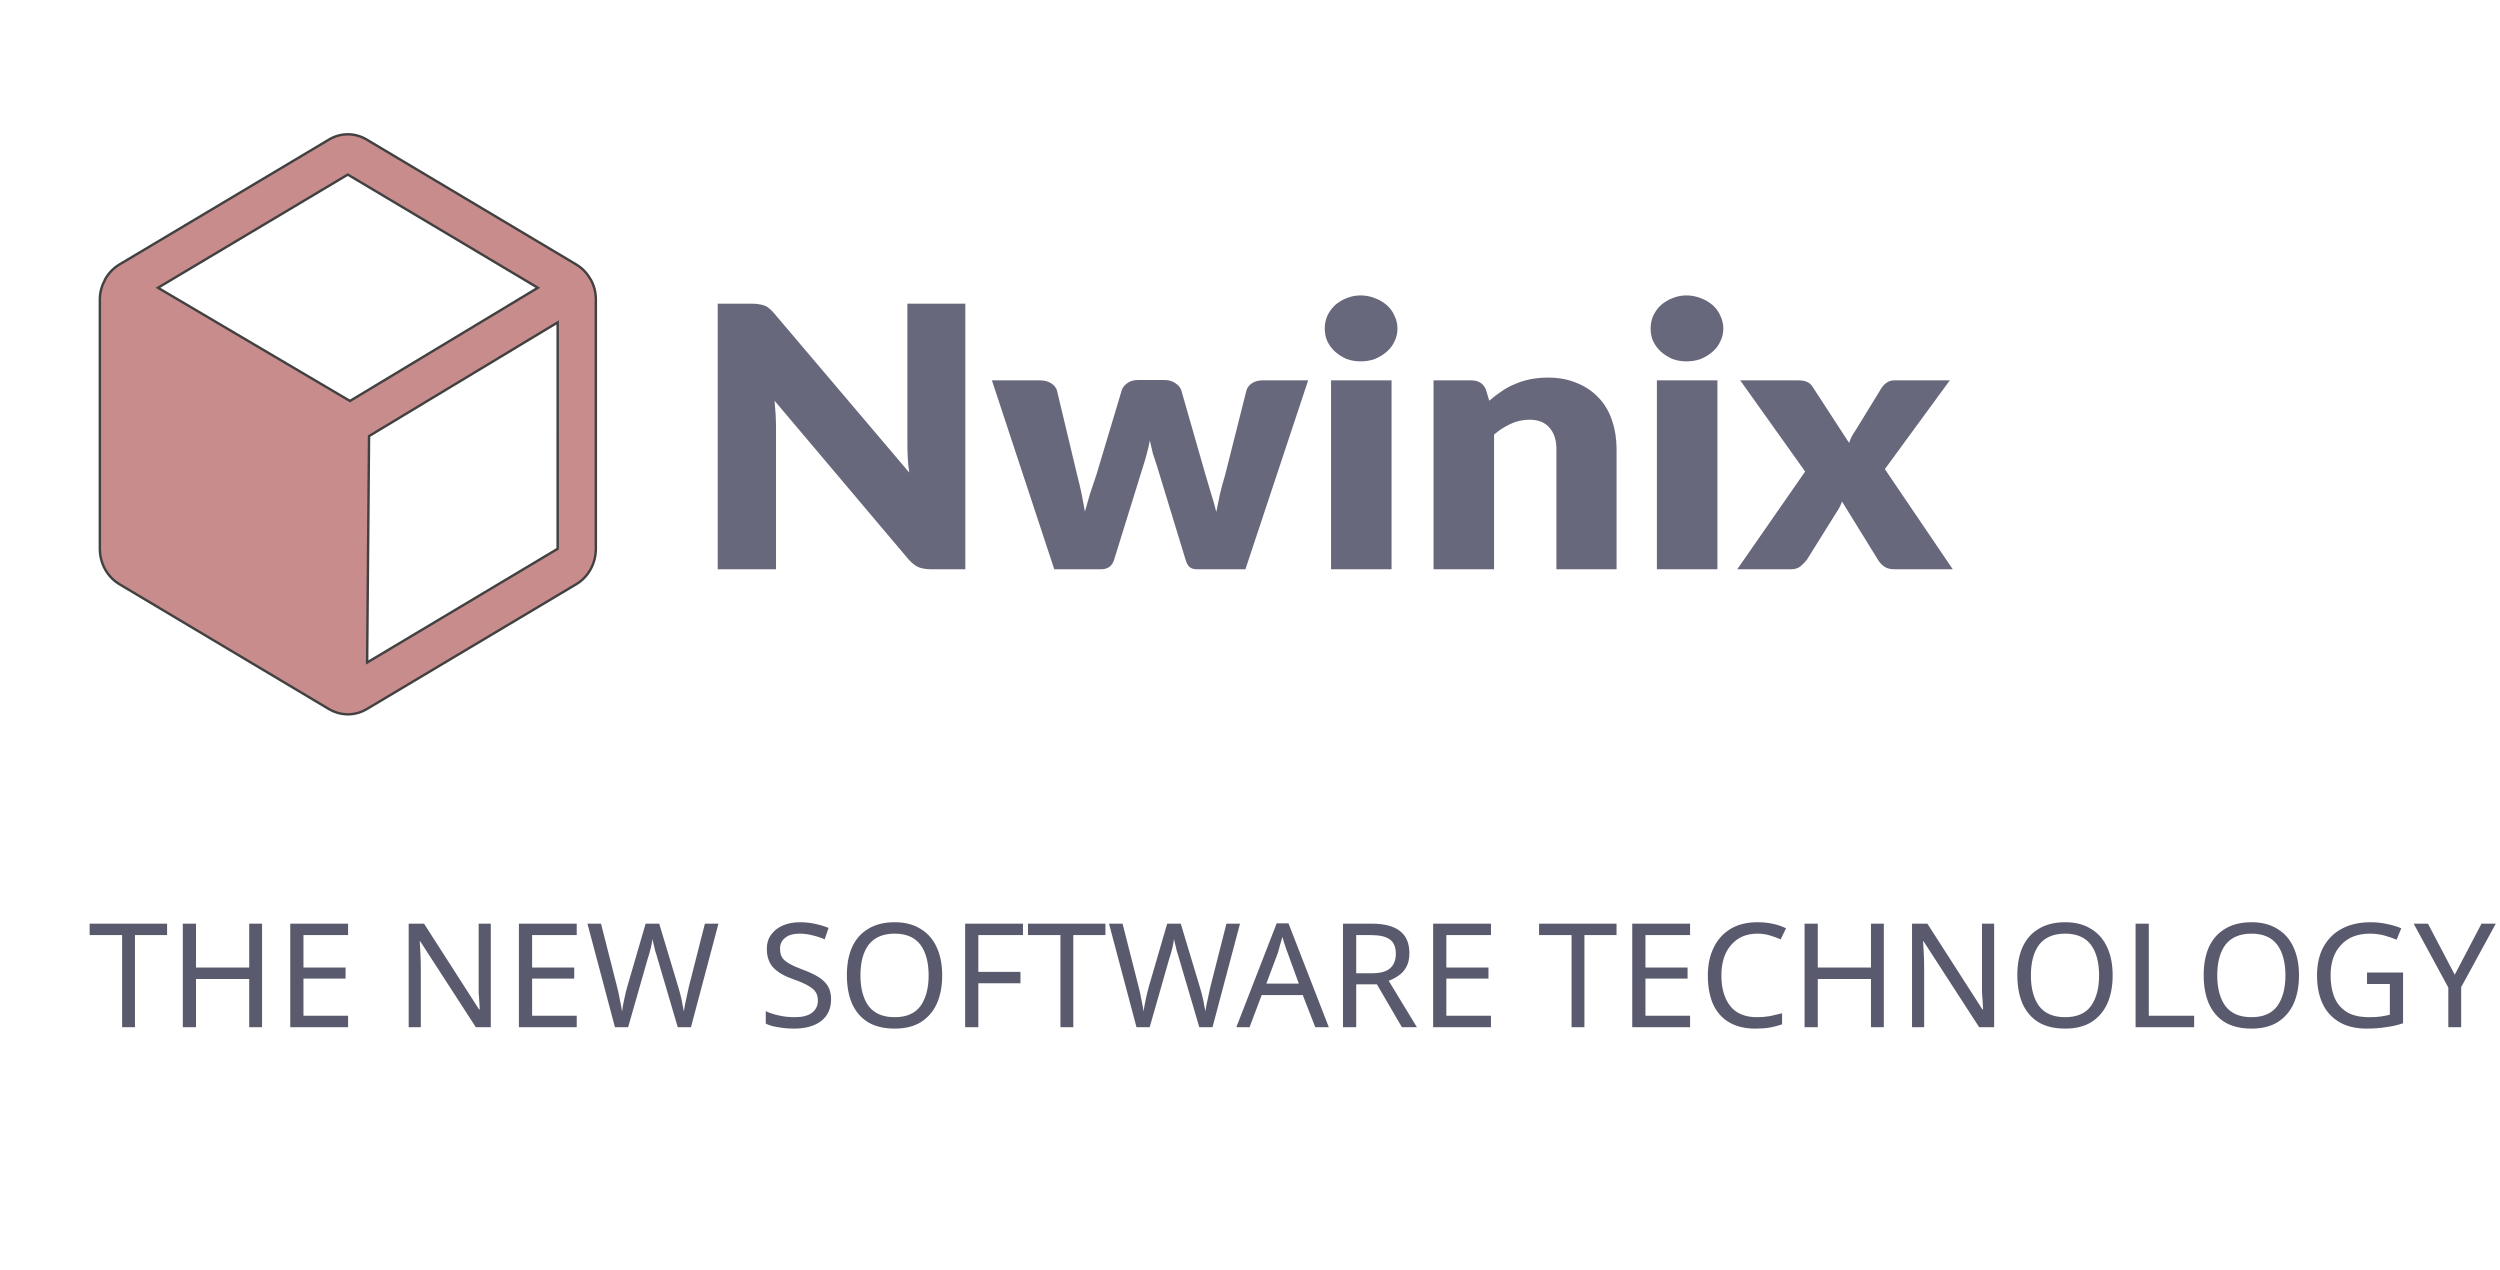
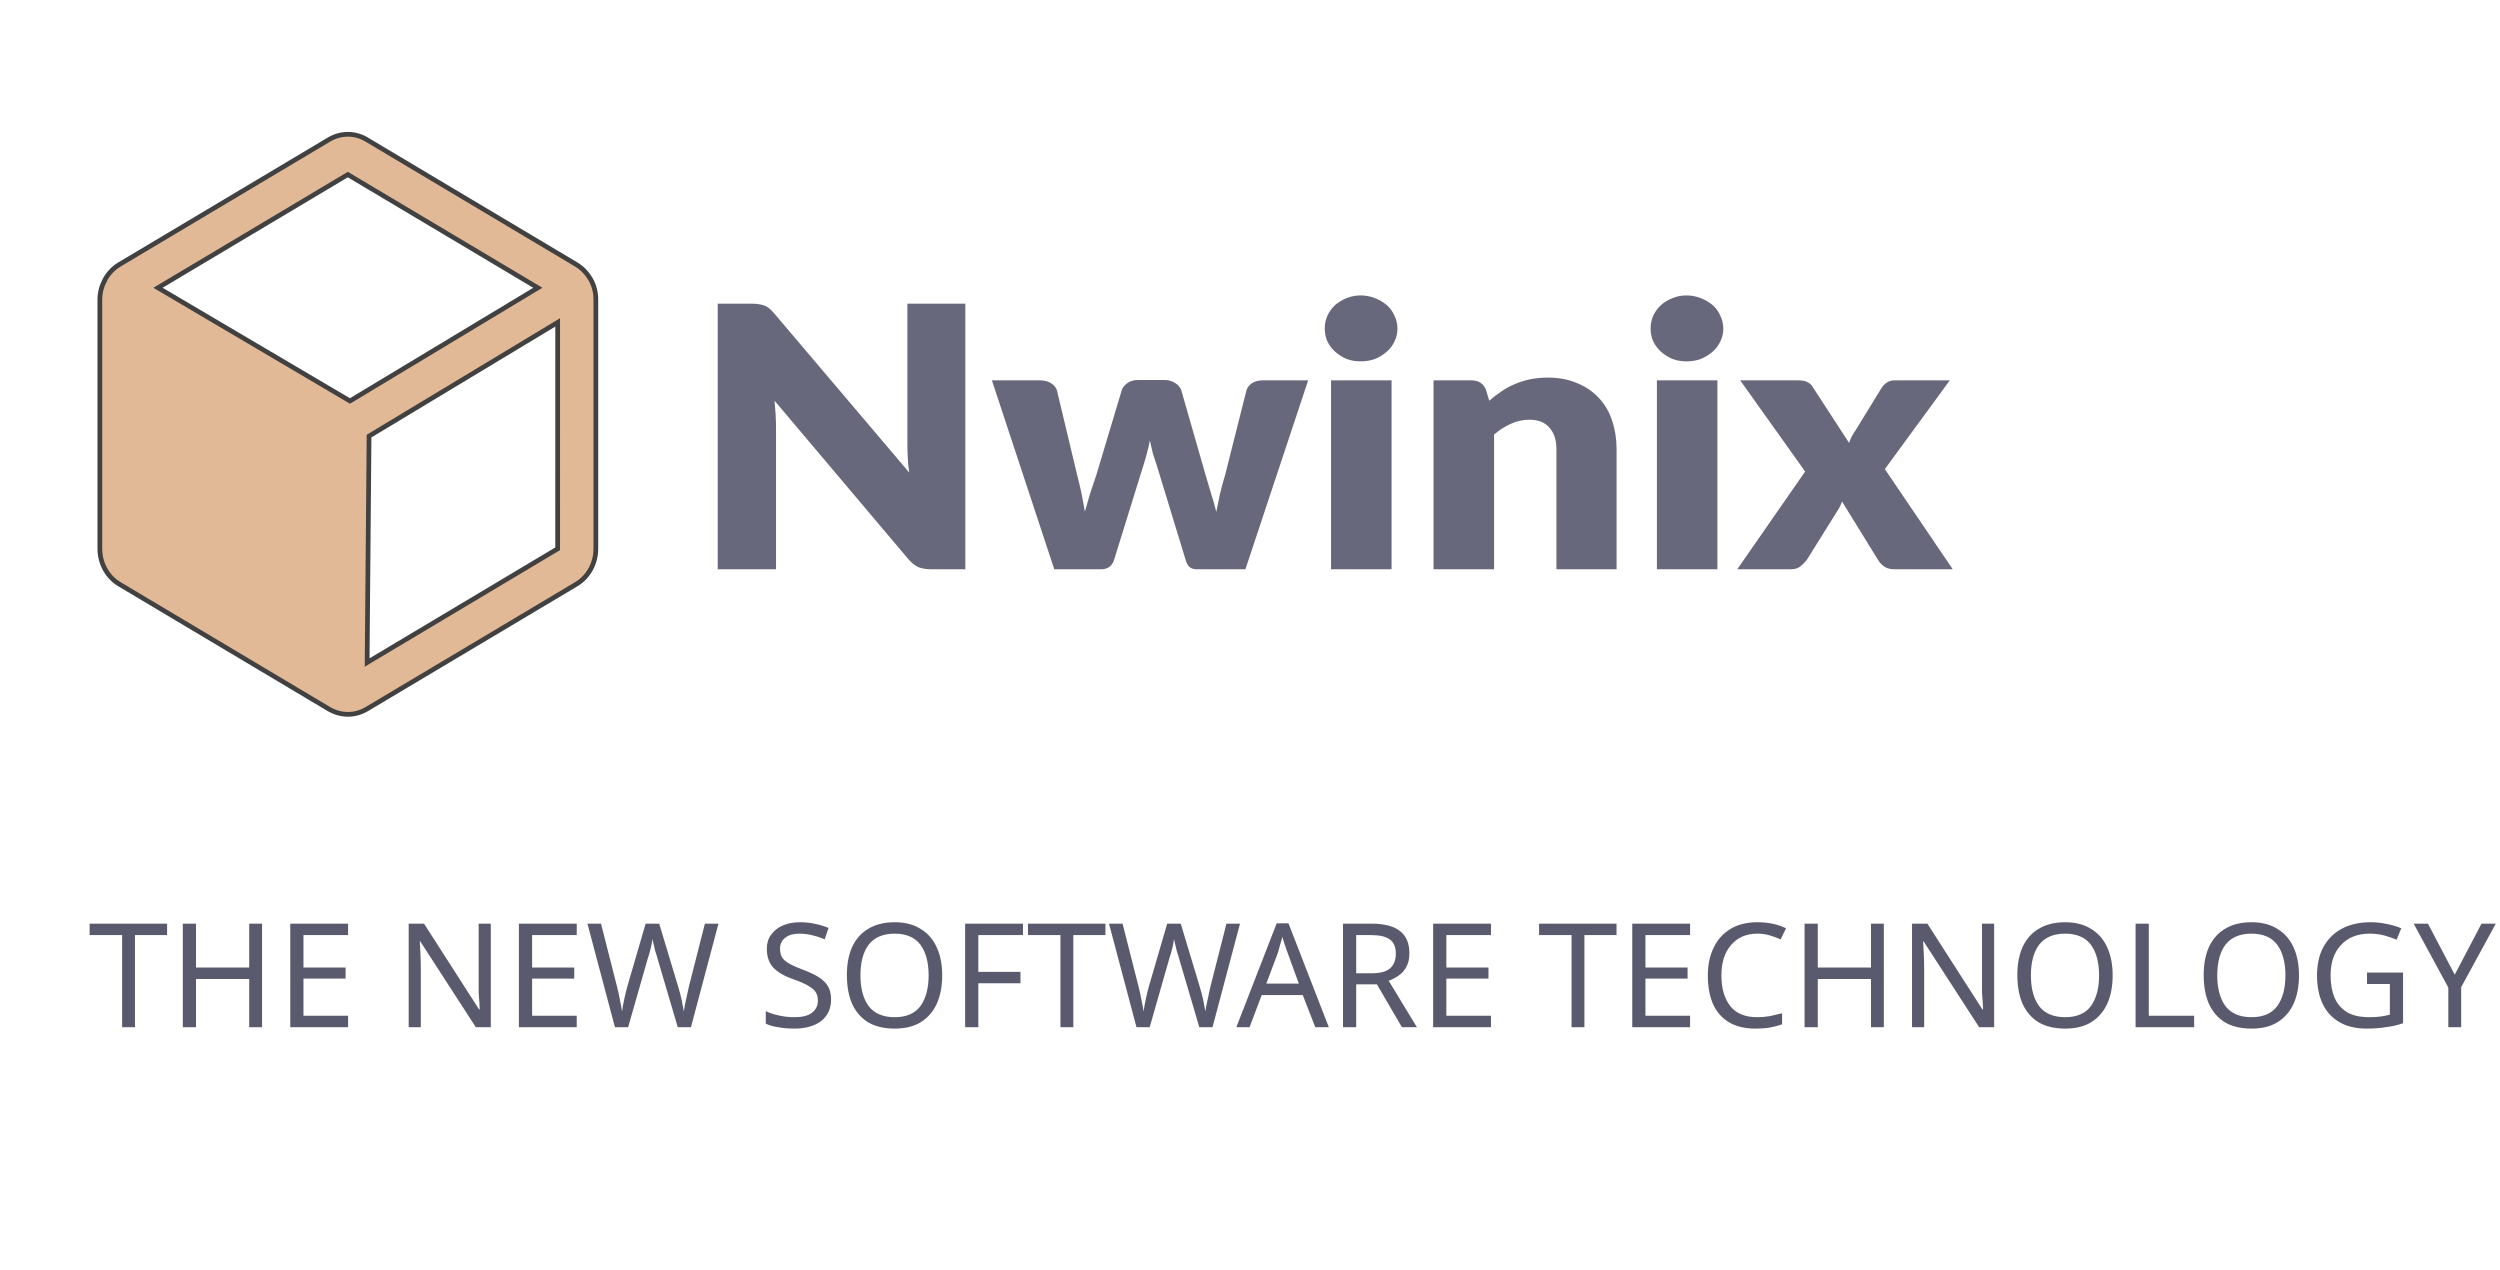
<svg xmlns="http://www.w3.org/2000/svg" width="109.424mm" height="55.562mm" viewBox="0 0 109.424 55.562" version="1.1" id="svg8">
  <defs id="defs2" />
  <g id="layer1" transform="translate(79.08725,-192.4313)">
    <rect id="rect12" width="150.812" height="95.25" x="-18.521" y="217.625" style="fill:none;fill-opacity:1;stroke-width:0.203" />
    <text xml:space="preserve" style="font-style:normal;font-weight:normal;font-size:16.485px;line-height:1.25;font-family:sans-serif;letter-spacing:0px;word-spacing:0px;fill:#9c9caa;fill-opacity:1;stroke:#727372;stroke-width:0.273;stroke-opacity:1" x="-47.273" y="224.679" id="text824" transform="scale(1.033735,0.967366)">
      <tspan id="tspan822" x="-47.273" y="224.679" style="font-style:normal;font-variant:normal;font-weight:900;font-stretch:normal;font-size:16.485px;font-family:Lato;-inkscape-font-specification:'Lato Heavy';opacity:0.85;fill:#68687d;fill-opacity:1;stroke:none;stroke-width:0.273;stroke-opacity:1">Nwinix</tspan>
    </text>
    <text xml:space="preserve" style="font-style:normal;font-weight:normal;font-size:6.35px;line-height:1.45;font-family:sans-serif;letter-spacing:0px;word-spacing:0px;fill:#969696;fill-opacity:1;stroke:none;stroke-width:0.265" x="-75.227" y="237.389" id="text825">
      <tspan x="-75.227" y="237.389" style="font-style:normal;font-variant:normal;font-weight:300;font-stretch:normal;font-size:6.35px;line-height:1.45;font-family:'Segoe UI';-inkscape-font-specification:'Segoe UI Light';fill:#5a5a6e;fill-opacity:1;stroke-width:0.265" id="tspan2">THE NEW SOFTWARE TECHNOLOGY</tspan>
    </text>
    <rect style="fill:none;fill-opacity:1;stroke-width:0.265" id="rect849" width="103.188" height="58.208" x="5.292" y="234.029" />
-     <path d="m -53.228,204.673 v 0 a 0.01,0.011 0 0 1 -0.01,-0.011 1.691,1.792 0 0 0 -0.626,-0.653 l -9.185,-5.475 a 1.67,1.77 0 0 0 -1.628,0 l -9.185,5.475 a 1.691,1.792 0 0 0 -0.626,0.653 0.01,0.011 0 0 1 -0.01,0.011 v 0.022 a 1.566,1.659 0 0 0 -0.219,0.852 v 10.906 a 1.68,1.781 0 0 0 0.856,1.548 l 9.185,5.475 a 1.722,1.825 0 0 0 0.751,0.221 h 0.146 a 1.68,1.781 0 0 0 0.731,-0.221 l 9.185,-5.475 a 1.68,1.781 0 0 0 0.856,-1.548 v -10.906 a 1.628,1.725 0 0 0 -0.219,-0.874 z m -10.542,5.309 -8.402,-4.955 8.308,-4.955 8.318,4.955 z m 9.091,6.47 -8.339,4.977 0.084,-9.91 8.256,-4.977 z" id="path1" style="fill:#c88c8c;fill-opacity:1;stroke:#414141;stroke-width:0.107;stroke-opacity:1" />
+     <path d="m -53.228,204.673 v 0 a 0.01,0.011 0 0 1 -0.01,-0.011 1.691,1.792 0 0 0 -0.626,-0.653 l -9.185,-5.475 a 1.67,1.77 0 0 0 -1.628,0 l -9.185,5.475 a 1.691,1.792 0 0 0 -0.626,0.653 0.01,0.011 0 0 1 -0.01,0.011 v 0.022 a 1.566,1.659 0 0 0 -0.219,0.852 v 10.906 a 1.68,1.781 0 0 0 0.856,1.548 l 9.185,5.475 a 1.722,1.825 0 0 0 0.751,0.221 h 0.146 a 1.68,1.781 0 0 0 0.731,-0.221 l 9.185,-5.475 a 1.68,1.781 0 0 0 0.856,-1.548 v -10.906 a 1.628,1.725 0 0 0 -0.219,-0.874 z m -10.542,5.309 -8.402,-4.955 8.308,-4.955 8.318,4.955 z m 9.091,6.47 -8.339,4.977 0.084,-9.91 8.256,-4.977 z" id="path1" style="fill:#e1b996;fill-opacity:1;stroke:#414141;stroke-width:0.207;stroke-opacity:1;stroke-dasharray:none" />
    <text xml:space="preserve" style="font-style:normal;font-weight:normal;font-size:4.233px;line-height:1.45;font-family:sans-serif;letter-spacing:0px;word-spacing:0px;fill:#969696;fill-opacity:1;stroke:none;stroke-width:0.265" x="-65.322" y="246.44" id="text825-5">
      <tspan x="-65.322" y="246.44" style="font-style:normal;font-variant:normal;font-weight:300;font-stretch:normal;font-size:4.233px;line-height:1.45;font-family:'Segoe UI';-inkscape-font-specification:'Segoe UI Light';fill:#64646e;fill-opacity:1;stroke-width:0.265" id="tspan3" />
    </text>
    <rect style="fill:none;stroke-width:0.265" id="rect3121" width="155.533" height="131.725" x="-79.654" y="164.083" />
    <rect style="fill:none;stroke:#9b9ba2;stroke-width:0;stroke-miterlimit:5.5;stroke-dasharray:none" id="rect1" width="144.009" height="84.667" x="-79.276" y="188.085" />
    <rect style="fill:none;stroke:#9b9ba2;stroke-width:0;stroke-miterlimit:5.5;stroke-dasharray:none" id="rect6" width="109.424" height="50.271" x="-79.276" y="192.809" />
    <rect style="fill:none;stroke:#9b9ba2;stroke-width:0;stroke-miterlimit:5.5;stroke-dasharray:none" id="rect7" width="109.424" height="55.562" x="-79.087" y="192.431" />
  </g>
</svg>
